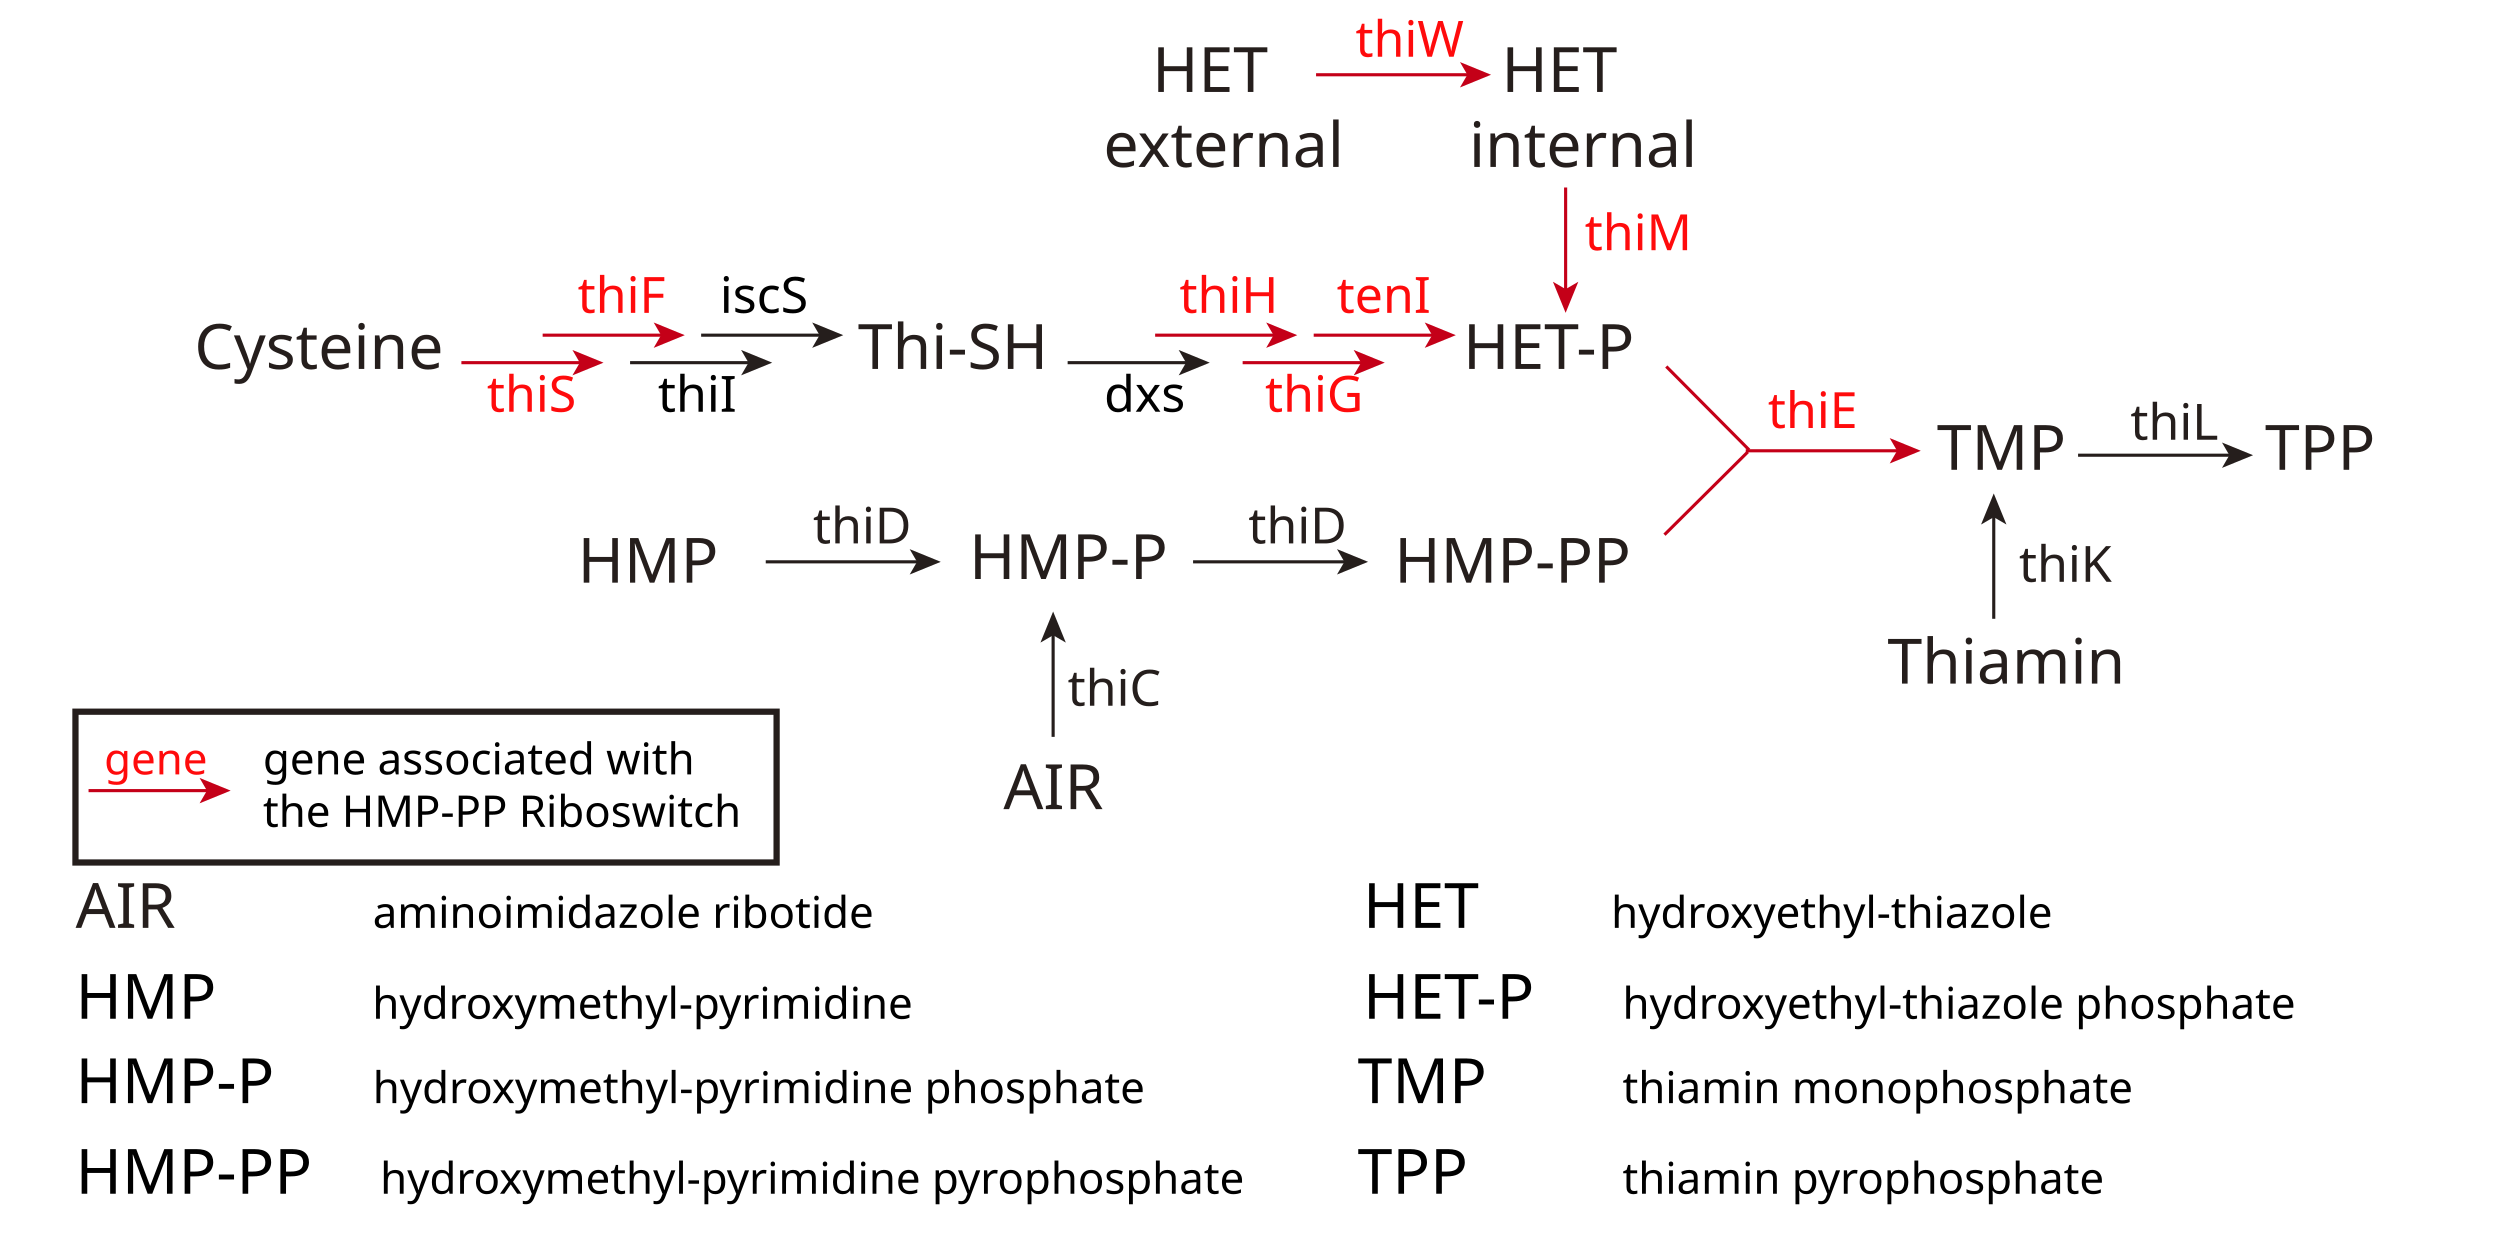
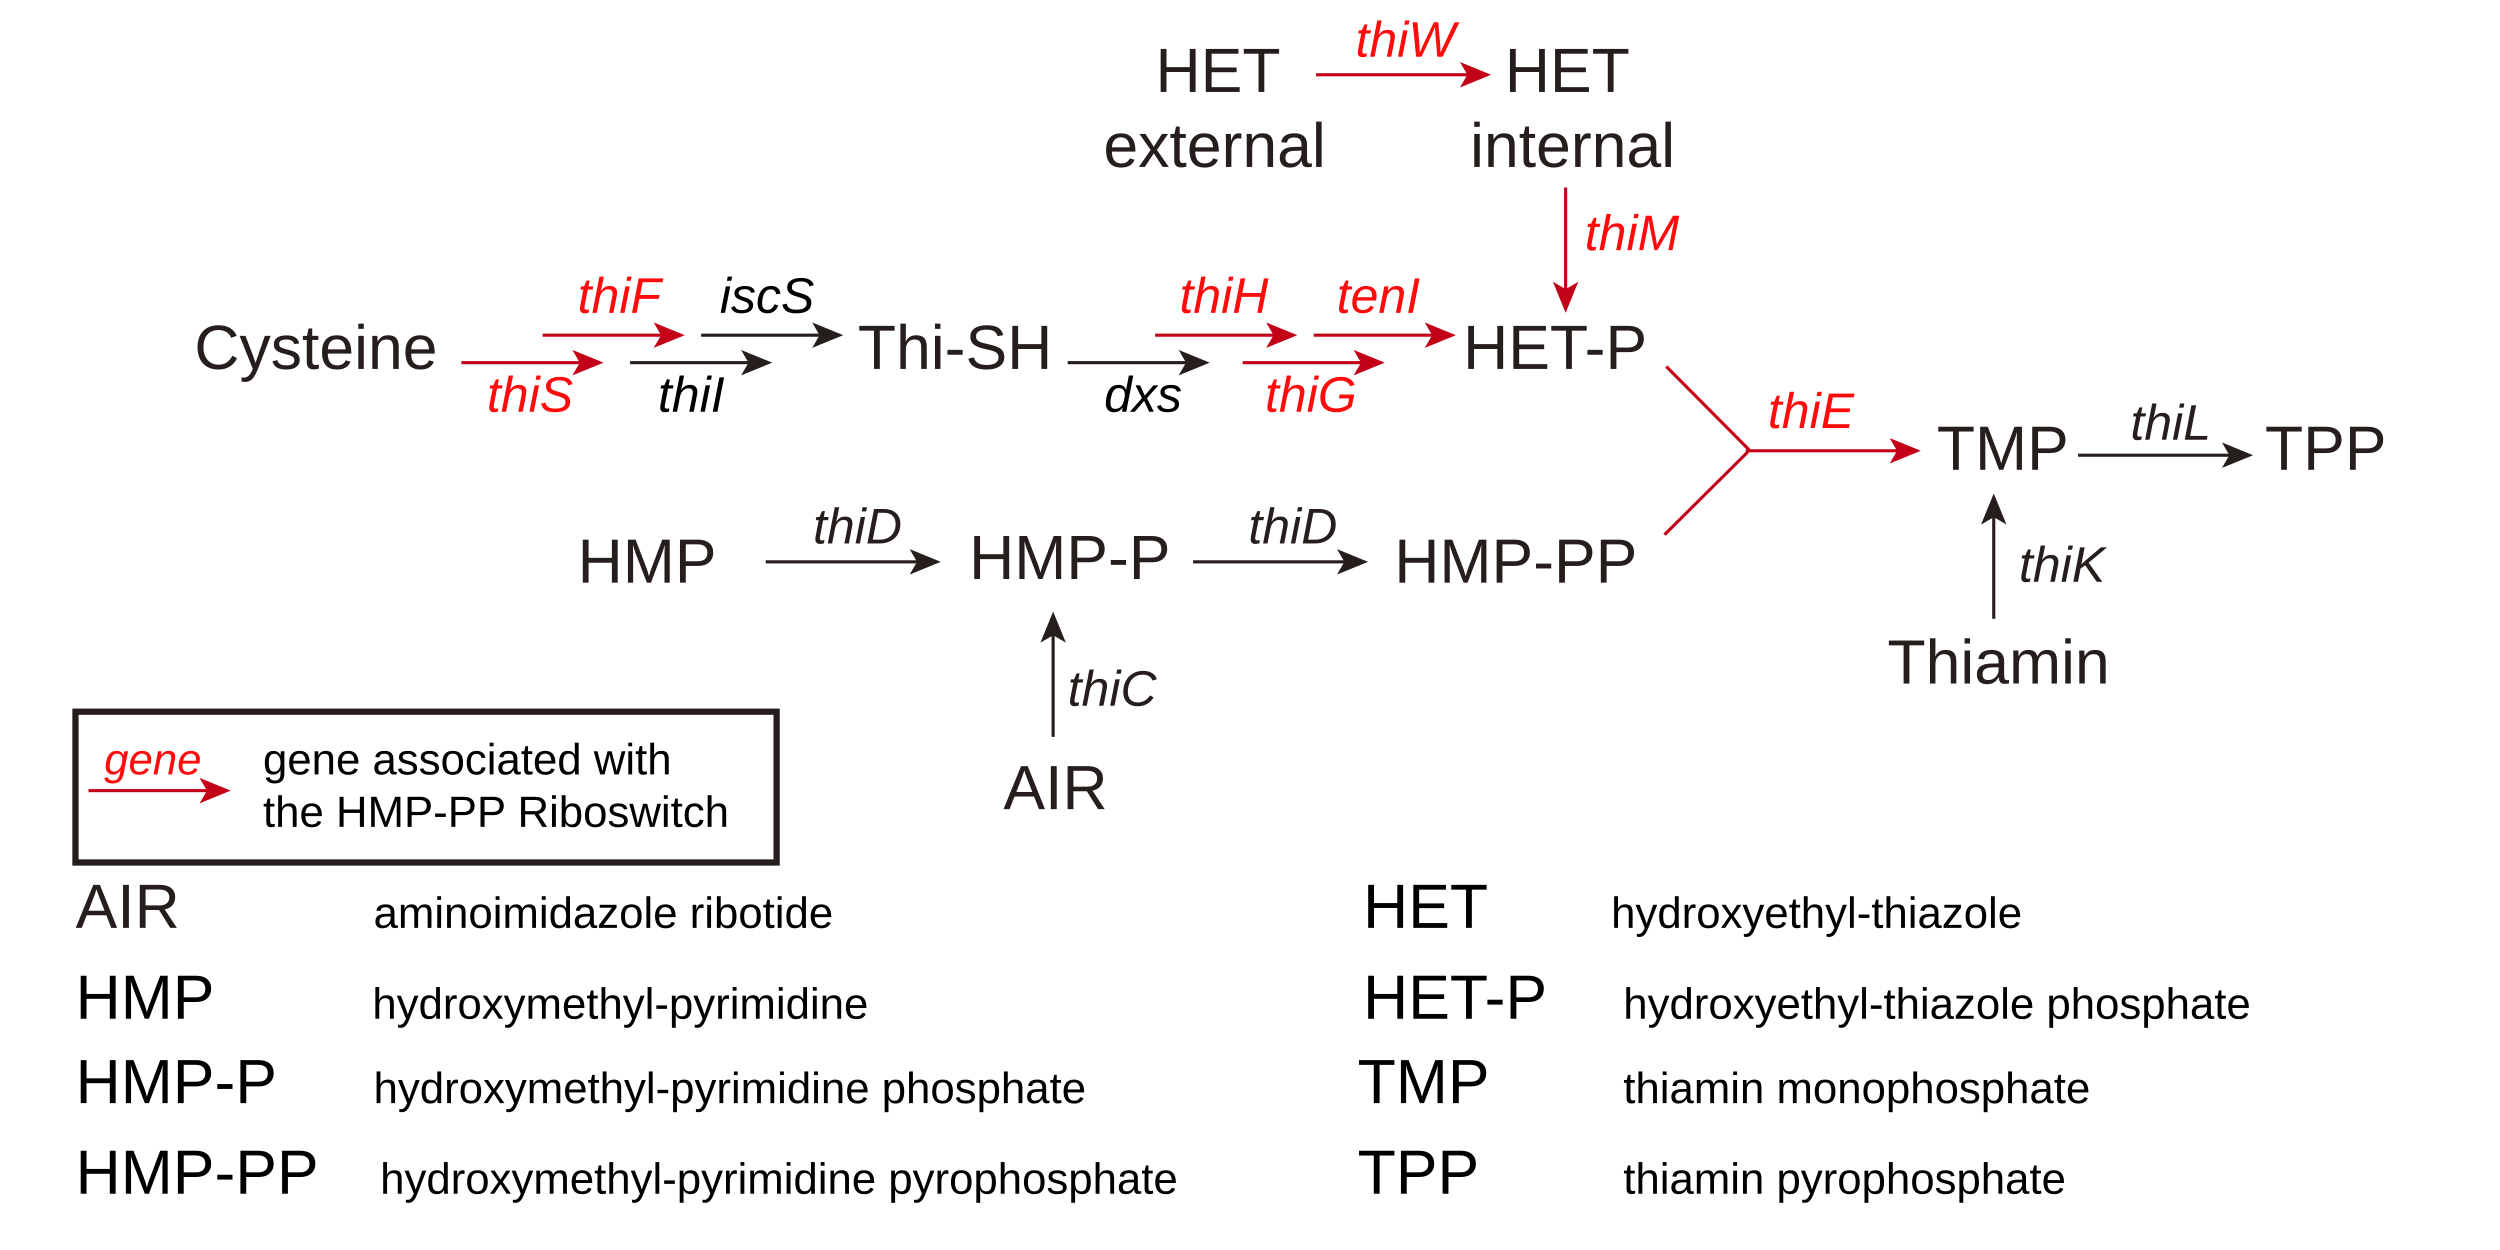
- <svg xmlns="http://www.w3.org/2000/svg" version="1.1" id="图层_1" x="0px" y="0px" width="800px" height="400px" viewBox="0 0 800 400" enable-background="new 0 0 800 400" xml:space="preserve">
-   <text transform="matrix(1 0 0 1 619.793 150.333)" fill="#251E1C" font-family="'ArialMT'" font-size="20">TMP</text>
-   <text transform="matrix(1 0 0 1 724.793 150.333)" fill="#251E1C" font-family="'ArialMT'" font-size="20">TPP</text>
-   <text transform="matrix(1 0 0 1 646.0742 186.1748)" fill="#251E1C" font-family="'Arial-ItalicMT'" font-size="16">thiK</text>
-   <text transform="matrix(1 0 0 1 603.9824 218.7422)" fill="#251E1C" font-family="'ArialMT'" font-size="20">Thiamin</text>
-   <text transform="matrix(1 0 0 1 681.7285 140.7085)" fill="#251E1C" font-family="'Arial-ItalicMT'" font-size="16">thiL</text>
-   <text transform="matrix(1 0 0 1 353.103 29.4219)">
-     <tspan x="0" y="0" fill="#251E1C" font-family="'ArialMT'" font-size="20">   HET</tspan>
-     <tspan x="0" y="24" fill="#251E1C" font-family="'ArialMT'" font-size="20">external</tspan>
-   </text>
-   <text transform="matrix(1 0 0 1 464.8711 29.4219)">
-     <tspan x="0" y="0" fill="#251E1C" font-family="'ArialMT'" font-size="20">   HET</tspan>
-     <tspan x="0" y="24" fill="#251E1C" font-family="'ArialMT'" font-size="20"> internal</tspan>
-   </text>
-   <text transform="matrix(1 0 0 1 433.7578 18.1509)" fill="#FF0B0C" font-family="'Arial-ItalicMT'" font-size="16">thiW</text>
-   <g>
-     <g>
-       <line fill="none" stroke="#251E1C" stroke-miterlimit="10" x1="664.982" y1="145.667" x2="713.922" y2="145.667" />
-       <g>
-         <polygon fill="#251E1C" points="720.982,145.667 711.033,149.732 713.394,145.667 711.033,141.603    " />
-       </g>
-     </g>
-   </g>
-   <g>
-     <line fill="none" stroke="#C40018" stroke-miterlimit="10" x1="533.209" y1="117.282" x2="559.717" y2="143.965" />
-     <line fill="none" stroke="#C40018" stroke-miterlimit="10" x1="532.629" y1="171.108" x2="559.312" y2="144.601" />
-   </g>
-   <text transform="matrix(1 0 0 1 565.7285 136.9585)" fill="#FF0B0C" font-family="'Arial-ItalicMT'" font-size="16">thiE</text>
-   <g>
-     <g>
-       <line fill="none" stroke="#C40018" stroke-miterlimit="10" x1="558.649" y1="144.25" x2="607.589" y2="144.25" />
-       <g>
-         <polygon fill="#C40018" points="614.649,144.25 604.7,148.315 607.062,144.25 604.7,140.186    " />
-       </g>
-     </g>
-   </g>
-   <g>
-     <g>
-       <line fill="none" stroke="#C40018" stroke-miterlimit="10" x1="421.139" y1="23.922" x2="470.078" y2="23.922" />
-       <g>
-         <polygon fill="#C40018" points="477.139,23.922 467.189,27.987 469.551,23.922 467.189,19.857    " />
-       </g>
-     </g>
-   </g>
-   <text transform="matrix(1 0 0 1 446.1836 186.4521)" fill="#251E1C" font-family="'ArialMT'" font-size="20">HMP-PP</text>
-   <text transform="matrix(1 0 0 1 184.8511 186.4521)" fill="#251E1C" font-family="'ArialMT'" font-size="20">HMP</text>
-   <text transform="matrix(1 0 0 1 310.1182 185.2856)" fill="#251E1C" font-family="'ArialMT'" font-size="20">HMP-P</text>
-   <text transform="matrix(1 0 0 1 321.0928 258.916)" fill="#251E1C" font-family="'ArialMT'" font-size="20">AIR</text>
-   <text transform="matrix(1 0 0 1 260.1665 173.8975)" fill="#251E1C" font-family="'Arial-ItalicMT'" font-size="16">thiD</text>
-   <text transform="matrix(1 0 0 1 399.4766 173.8975)" fill="#251E1C" font-family="'Arial-ItalicMT'" font-size="16">thiD</text>
-   <text transform="matrix(1 0 0 1 341.645 225.8369)" fill="#251E1C" font-family="'Arial-ItalicMT'" font-size="16">thiC</text>
-   <g>
-     <g>
-       <line fill="none" stroke="#251E1C" stroke-miterlimit="10" x1="381.784" y1="179.785" x2="430.724" y2="179.785" />
-       <g>
-         <polygon fill="#251E1C" points="437.784,179.785 427.835,183.85 430.195,179.785 427.835,175.721    " />
-       </g>
-     </g>
-   </g>
-   <g>
-     <g>
-       <line fill="none" stroke="#251E1C" stroke-miterlimit="10" x1="245.04" y1="179.785" x2="293.979" y2="179.785" />
-       <g>
-         <polygon fill="#251E1C" points="301.04,179.785 291.091,183.85 293.451,179.785 291.091,175.721    " />
-       </g>
-     </g>
-   </g>
-   <text transform="matrix(1 0 0 1 468.1885 118.0537)" fill="#251E1C" font-family="'ArialMT'" font-size="20">HET-P</text>
-   <text transform="matrix(1 0 0 1 274.5132 118.0537)" fill="#251E1C" font-family="'ArialMT'" font-size="20">Thi-SH</text>
-   <text transform="matrix(1 0 0 1 62.1885 118.0537)" fill="#251E1C" font-family="'ArialMT'" font-size="20">Cysteine</text>
-   <text transform="matrix(1 0 0 1 427.7412 100.1104)" fill="#FF0B0C" font-family="'Arial-ItalicMT'" font-size="16">tenI</text>
-   <text transform="matrix(1 0 0 1 404.8145 131.7622)" fill="#FF0B0C" font-family="'Arial-ItalicMT'" font-size="16">thiG</text>
-   <text transform="matrix(1 0 0 1 377.4326 100.1104)" fill="#FF0B0C" font-family="'Arial-ItalicMT'" font-size="16">thiH</text>
-   <text transform="matrix(1 0 0 1 230.3511 100.1099)" font-family="'Arial-ItalicMT'" font-size="16">iscS</text>
-   <text transform="matrix(1 0 0 1 184.8511 100.1099)" fill="#FF0B0C" font-family="'Arial-ItalicMT'" font-size="16">thiF</text>
-   <text transform="matrix(1 0 0 1 155.8164 131.7617)" fill="#FF0B0C" font-family="'Arial-ItalicMT'" font-size="16">thiS</text>
-   <text transform="matrix(1 0 0 1 210.5371 131.7612)" font-family="'Arial-ItalicMT'" font-size="16">thiI</text>
-   <text transform="matrix(1 0 0 1 353.3193 131.7612)" font-family="'Arial-ItalicMT'" font-size="16">dxs</text>
-   <text transform="matrix(1 0 0 1 507.123 80.0547)" fill="#FF0B0C" font-family="'Arial-ItalicMT'" font-size="16">thiM</text>
-   <g>
-     <g>
-       <line fill="none" stroke="#C40018" stroke-miterlimit="10" x1="501" y1="60" x2="501" y2="93.049" />
-       <g>
-         <polygon fill="#C40018" points="501,100.11 496.935,90.161 501,92.521 505.064,90.161    " />
-       </g>
-     </g>
-   </g>
-   <g>
-     <g>
-       <line fill="none" stroke="#C40018" stroke-miterlimit="10" x1="397.646" y1="116.054" x2="436.063" y2="116.054" />
-       <g>
-         <polygon fill="#C40018" points="443.123,116.054 433.174,120.119 435.534,116.054 433.174,111.989    " />
-       </g>
-     </g>
-   </g>
-   <g>
-     <g>
-       <line fill="none" stroke="#C40018" stroke-miterlimit="10" x1="420.384" y1="107.256" x2="458.8" y2="107.256" />
-       <g>
-         <polygon fill="#C40018" points="465.86,107.256 455.911,111.321 458.272,107.256 455.911,103.191    " />
-       </g>
-     </g>
-   </g>
-   <g>
-     <g>
-       <line fill="none" stroke="#C40018" stroke-miterlimit="10" x1="369.645" y1="107.256" x2="408.062" y2="107.256" />
-       <g>
-         <polygon fill="#C40018" points="415.122,107.256 405.173,111.321 407.532,107.256 405.173,103.191    " />
-       </g>
-     </g>
-   </g>
-   <g>
-     <g>
-       <line fill="none" stroke="#251E1C" stroke-miterlimit="10" x1="341.646" y1="116.054" x2="380.062" y2="116.054" />
-       <g>
-         <polygon fill="#251E1C" points="387.122,116.054 377.173,120.119 379.534,116.054 377.173,111.989    " />
-       </g>
-     </g>
-   </g>
-   <g>
-     <g>
-       <line fill="none" stroke="#251E1C" stroke-miterlimit="10" x1="224.364" y1="107.256" x2="262.78" y2="107.256" />
-       <g>
-         <polygon fill="#251E1C" points="269.84,107.256 259.891,111.321 262.252,107.256 259.891,103.191    " />
-       </g>
-     </g>
-   </g>
-   <g>
-     <g>
-       <line fill="none" stroke="#251E1C" stroke-miterlimit="10" x1="201.625" y1="116.054" x2="240.041" y2="116.054" />
-       <g>
-         <polygon fill="#251E1C" points="247.102,116.054 237.152,120.119 239.514,116.054 237.152,111.989    " />
-       </g>
-     </g>
-   </g>
-   <g>
-     <g>
-       <line fill="none" stroke="#C40018" stroke-miterlimit="10" x1="173.648" y1="107.256" x2="212.064" y2="107.256" />
-       <g>
-         <polygon fill="#C40018" points="219.125,107.256 209.175,111.321 211.536,107.256 209.175,103.191    " />
-       </g>
-     </g>
-   </g>
-   <g>
-     <g>
-       <line fill="none" stroke="#C40018" stroke-miterlimit="10" x1="147.646" y1="116.054" x2="186.063" y2="116.054" />
-       <g>
-         <polygon fill="#C40018" points="193.123,116.054 183.174,120.119 185.534,116.054 183.174,111.989    " />
-       </g>
-     </g>
-   </g>
-   <g>
-     <g>
-       <line fill="none" stroke="#251E1C" stroke-miterlimit="10" x1="337" y1="235.798" x2="337" y2="202.748" />
-       <g>
-         <polygon fill="#251E1C" points="337,195.688 341.065,205.637 337,203.275 332.936,205.637    " />
-       </g>
-     </g>
-   </g>
-   <g>
-     <g>
-       <line fill="none" stroke="#251E1C" stroke-miterlimit="10" x1="638" y1="198.012" x2="638" y2="164.962" />
-       <g>
-         <polygon fill="#251E1C" points="638,157.901 642.065,167.851 638,165.489 633.936,167.851    " />
-       </g>
-     </g>
-   </g>
-   <g>
-     <text transform="matrix(1 0 0 1 24.1885 296.916)" fill="#251E1C" font-family="'ArialMT'" font-size="20">AIR</text>
-     <text transform="matrix(1 0 0 1 24.1885 353)" font-family="'ArialMT'" font-size="20">HMP-P</text>
-     <text transform="matrix(1 0 0 1 24.1885 382)" font-family="'ArialMT'" font-size="20">HMP-PP</text>
-     <text transform="matrix(1 0 0 1 115.646 296.916)" font-family="'ArialMT'" font-size="14"> aminoimidazole ribotide</text>
-     <text transform="matrix(1 0 0 1 119.146 326)" font-family="'ArialMT'" font-size="14">hydroxymethyl-pyrimidine</text>
-     <text transform="matrix(1 0 0 1 24.1885 326)" font-family="'ArialMT'" font-size="20">HMP</text>
-     <text transform="matrix(1 0 0 1 115.646 353)" font-family="'ArialMT'" font-size="14"> hydroxymethyl-pyrimidine phosphate</text>
-     <text transform="matrix(1 0 0 1 121.646 382)" font-family="'ArialMT'" font-size="14">hydroxymethyl-pyrimidine pyrophosphate</text>
-   </g>
-   <g>
-     <text transform="matrix(1 0 0 1 436.1797 296.916)" font-family="'ArialMT'" font-size="20">HET</text>
-     <text transform="matrix(1 0 0 1 515.5615 296.916)" font-family="'ArialMT'" font-size="14">hydroxyethyl-thiazole</text>
-     <text transform="matrix(1 0 0 1 436.1797 326)" font-family="'ArialMT'" font-size="20">HET-P</text>
-     <text transform="matrix(1 0 0 1 515.5615 326)" font-family="'ArialMT'" font-size="14"> hydroxyethyl-thiazole phosphate</text>
-     <text transform="matrix(1 0 0 1 515.5615 353)" font-family="'ArialMT'" font-size="14"> thiamin monophosphate</text>
-     <text transform="matrix(1 0 0 1 434.4385 353)" font-family="'ArialMT'" font-size="20">TMP</text>
-     <text transform="matrix(1 0 0 1 515.5615 382)" font-family="'ArialMT'" font-size="14"> thiamin pyrophosphate</text>
-     <text transform="matrix(1 0 0 1 434.4385 382)" font-family="'ArialMT'" font-size="20">TPP</text>
-   </g>
-   <g>
-     <g>
-       <line fill="none" stroke="#C40018" stroke-miterlimit="10" x1="28.336" y1="253" x2="66.752" y2="253" />
-       <g>
-         <polygon fill="#C40018" points="73.813,253 63.863,257.065 66.223,253 63.863,248.936    " />
-       </g>
-     </g>
-   </g>
-   <text transform="matrix(1 0 0 1 33.3354 247.7969)" fill="#FF0B0C" font-family="'Arial-ItalicMT'" font-size="14">gene</text>
-   <text transform="matrix(1 0 0 1 84.1475 247.7969)">
-     <tspan x="0" y="0" font-family="'ArialMT'" font-size="14">gene associated with</tspan>
-     <tspan x="0" y="16.8" font-family="'ArialMT'" font-size="14">the HMP-PP Riboswitch</tspan>
-   </text>
-   <rect x="24.147" y="227.742" fill="none" stroke="#251E1C" stroke-width="2" stroke-miterlimit="10" width="224.366" height="48.258" />
+ <svg xmlns="http://www.w3.org/2000/svg" id="_图层_1" viewBox="0 0 800 400">
+   <defs>
+     <style>.cls-1,.cls-2,.cls-3{fill:none;stroke-miterlimit:10;}.cls-1,.cls-3{stroke:#251e1c;}.cls-4{fill:#c40018;}.cls-5,.cls-6,.cls-7,.cls-8{font-family:Arial-ItalicMT, Arial;font-style:italic;}.cls-5,.cls-9{font-size:14px;}.cls-5,.cls-8{fill:#ff0b0c;}.cls-10,.cls-11,.cls-7{fill:#251e1c;}.cls-10,.cls-9,.cls-12{font-family:ArialMT, Arial;}.cls-10,.cls-12{font-size:20px;}.cls-6,.cls-7,.cls-8{font-size:16px;}.cls-2{stroke:#c40018;}.cls-3{stroke-width:2px;}.cls-13{letter-spacing:-.02em;}.cls-14{letter-spacing:-.06em;}</style>
+   </defs>
+   <text class="cls-10" transform="translate(619.79 150.33)">
+     <tspan x="0" y="0">TM</tspan>
+     <tspan class="cls-13" x="28.88" y="0">P</tspan>
+   </text>
+   <text class="cls-10" transform="translate(724.79 150.33)">
+     <tspan x="0" y="0">TP</tspan>
+     <tspan class="cls-13" x="25.56" y="0">P</tspan>
+   </text>
+   <text class="cls-7" transform="translate(646.07 186.17)">
+     <tspan x="0" y="0">thiK</tspan>
+   </text>
+   <text class="cls-10" transform="translate(603.98 218.74)">
+     <tspan x="0" y="0">Thiamin</tspan>
+   </text>
+   <text class="cls-7" transform="translate(681.73 140.71)">
+     <tspan x="0" y="0">thi</tspan>
+     <tspan class="cls-13" x="16.9" y="0">L</tspan>
+   </text>
+   <text class="cls-10" transform="translate(353.1 29.42)">
+     <tspan x="0" y="0" xml:space="preserve">   HE</tspan>
+     <tspan class="cls-13" x="44.45" y="0">T</tspan>
+     <tspan x="0" y="24">external</tspan>
+   </text>
+   <text class="cls-10" transform="translate(464.87 29.42)">
+     <tspan x="0" y="0" xml:space="preserve">   HE</tspan>
+     <tspan class="cls-13" x="44.45" y="0">T</tspan>
+     <tspan x="0" y="24" xml:space="preserve"> internal</tspan>
+   </text>
+   <text class="cls-8" transform="translate(433.76 18.15)">
+     <tspan x="0" y="0">thiW</tspan>
+   </text>
+   <g>
+     <line class="cls-1" x1="664.98" y1="145.67" x2="713.92" y2="145.67" />
+     <polygon class="cls-11" points="720.98 145.67 711.03 149.73 713.39 145.67 711.03 141.6 720.98 145.67" />
+   </g>
+   <g>
+     <line class="cls-2" x1="533.21" y1="117.28" x2="559.72" y2="143.96" />
+     <line class="cls-2" x1="532.63" y1="171.11" x2="559.31" y2="144.6" />
+   </g>
+   <text class="cls-8" transform="translate(565.73 136.96)">
+     <tspan x="0" y="0">thiE</tspan>
+   </text>
+   <g>
+     <line class="cls-2" x1="558.65" y1="144.25" x2="607.59" y2="144.25" />
+     <polygon class="cls-4" points="614.65 144.25 604.7 148.32 607.06 144.25 604.7 140.19 614.65 144.25" />
+   </g>
+   <g>
+     <line class="cls-2" x1="421.14" y1="23.92" x2="470.08" y2="23.92" />
+     <polygon class="cls-4" points="477.14 23.92 467.19 27.99 469.55 23.92 467.19 19.86 477.14 23.92" />
+   </g>
+   <text class="cls-10" transform="translate(446.18 186.45)">
+     <tspan x="0" y="0">HMP-P</tspan>
+     <tspan class="cls-13" x="64.44" y="0">P</tspan>
+   </text>
+   <text class="cls-10" transform="translate(184.85 186.45)">
+     <tspan x="0" y="0">HM</tspan>
+     <tspan class="cls-13" x="31.1" y="0">P</tspan>
+   </text>
+   <text class="cls-10" transform="translate(310.12 185.29)">
+     <tspan x="0" y="0">HMP-</tspan>
+     <tspan class="cls-13" x="51.1" y="0">P</tspan>
+   </text>
+   <text class="cls-10" transform="translate(321.09 258.92)">
+     <tspan x="0" y="0">AIR</tspan>
+   </text>
+   <text class="cls-7" transform="translate(260.17 173.9)">
+     <tspan x="0" y="0">thiD</tspan>
+   </text>
+   <text class="cls-7" transform="translate(399.48 173.9)">
+     <tspan x="0" y="0">thiD</tspan>
+   </text>
+   <text class="cls-7" transform="translate(341.65 225.84)">
+     <tspan x="0" y="0">thiC</tspan>
+   </text>
+   <g>
+     <line class="cls-1" x1="381.78" y1="179.79" x2="430.72" y2="179.79" />
+     <polygon class="cls-11" points="437.78 179.79 427.83 183.85 430.2 179.79 427.83 175.72 437.78 179.79" />
+   </g>
+   <g>
+     <line class="cls-1" x1="245.04" y1="179.79" x2="293.98" y2="179.79" />
+     <polygon class="cls-11" points="301.04 179.79 291.09 183.85 293.45 179.79 291.09 175.72 301.04 179.79" />
+   </g>
+   <text class="cls-10" transform="translate(468.19 118.05)">
+     <tspan x="0" y="0">HE</tspan>
+     <tspan class="cls-14" x="27.78" y="0">T</tspan>
+     <tspan x="38.9" y="0">-</tspan>
+     <tspan class="cls-13" x="45.56" y="0">P</tspan>
+   </text>
+   <text class="cls-10" transform="translate(274.51 118.05)">
+     <tspan x="0" y="0">Thi-SH</tspan>
+   </text>
+   <text class="cls-10" transform="translate(62.19 118.05)">
+     <tspan x="0" y="0">Cysteine</tspan>
+   </text>
+   <text class="cls-8" transform="translate(427.74 100.11)">
+     <tspan x="0" y="0">tenI</tspan>
+   </text>
+   <text class="cls-8" transform="translate(404.81 131.76)">
+     <tspan x="0" y="0">thiG</tspan>
+   </text>
+   <text class="cls-8" transform="translate(377.43 100.11)">
+     <tspan x="0" y="0">thiH</tspan>
+   </text>
+   <text class="cls-6" transform="translate(230.35 100.11)">
+     <tspan x="0" y="0">iscS</tspan>
+   </text>
+   <text class="cls-8" transform="translate(184.85 100.11)">
+     <tspan x="0" y="0">thi</tspan>
+     <tspan class="cls-13" x="16.9" y="0">F</tspan>
+   </text>
+   <text class="cls-8" transform="translate(155.82 131.76)">
+     <tspan x="0" y="0">thiS</tspan>
+   </text>
+   <text class="cls-6" transform="translate(210.54 131.76)">
+     <tspan x="0" y="0">thiI</tspan>
+   </text>
+   <text class="cls-6" transform="translate(353.32 131.76)">
+     <tspan x="0" y="0">dxs</tspan>
+   </text>
+   <text class="cls-8" transform="translate(507.12 80.05)">
+     <tspan x="0" y="0">thiM</tspan>
+   </text>
+   <g>
+     <line class="cls-2" x1="501" y1="60" x2="501" y2="93.05" />
+     <polygon class="cls-4" points="501 100.11 496.93 90.16 501 92.52 505.06 90.16 501 100.11" />
+   </g>
+   <g>
+     <line class="cls-2" x1="397.65" y1="116.05" x2="436.06" y2="116.05" />
+     <polygon class="cls-4" points="443.12 116.05 433.17 120.12 435.53 116.05 433.17 111.99 443.12 116.05" />
+   </g>
+   <g>
+     <line class="cls-2" x1="420.38" y1="107.26" x2="458.8" y2="107.26" />
+     <polygon class="cls-4" points="465.86 107.26 455.91 111.32 458.27 107.26 455.91 103.19 465.86 107.26" />
+   </g>
+   <g>
+     <line class="cls-2" x1="369.64" y1="107.26" x2="408.06" y2="107.26" />
+     <polygon class="cls-4" points="415.12 107.26 405.17 111.32 407.53 107.26 405.17 103.19 415.12 107.26" />
+   </g>
+   <g>
+     <line class="cls-1" x1="341.65" y1="116.05" x2="380.06" y2="116.05" />
+     <polygon class="cls-11" points="387.12 116.05 377.17 120.12 379.53 116.05 377.17 111.99 387.12 116.05" />
+   </g>
+   <g>
+     <line class="cls-1" x1="224.36" y1="107.26" x2="262.78" y2="107.26" />
+     <polygon class="cls-11" points="269.84 107.26 259.89 111.32 262.25 107.26 259.89 103.19 269.84 107.26" />
+   </g>
+   <g>
+     <line class="cls-1" x1="201.62" y1="116.05" x2="240.04" y2="116.05" />
+     <polygon class="cls-11" points="247.1 116.05 237.15 120.12 239.51 116.05 237.15 111.99 247.1 116.05" />
+   </g>
+   <g>
+     <line class="cls-2" x1="173.65" y1="107.26" x2="212.06" y2="107.26" />
+     <polygon class="cls-4" points="219.12 107.26 209.18 111.32 211.54 107.26 209.18 103.19 219.12 107.26" />
+   </g>
+   <g>
+     <line class="cls-2" x1="147.65" y1="116.05" x2="186.06" y2="116.05" />
+     <polygon class="cls-4" points="193.12 116.05 183.17 120.12 185.53 116.05 183.17 111.99 193.12 116.05" />
+   </g>
+   <g>
+     <line class="cls-1" x1="337" y1="235.8" x2="337" y2="202.75" />
+     <polygon class="cls-11" points="337 195.69 341.07 205.64 337 203.28 332.94 205.64 337 195.69" />
+   </g>
+   <g>
+     <line class="cls-1" x1="638" y1="198.01" x2="638" y2="164.96" />
+     <polygon class="cls-11" points="638 157.9 642.07 167.85 638 165.49 633.94 167.85 638 157.9" />
+   </g>
+   <g>
+     <text class="cls-10" transform="translate(24.19 296.92)">
+       <tspan x="0" y="0">AIR</tspan>
+     </text>
+     <text class="cls-12" transform="translate(24.19 353)">
+       <tspan x="0" y="0">HMP-</tspan>
+       <tspan class="cls-13" x="51.1" y="0">P</tspan>
+     </text>
+     <text class="cls-12" transform="translate(24.19 382)">
+       <tspan x="0" y="0">HMP-P</tspan>
+       <tspan class="cls-13" x="64.44" y="0">P</tspan>
+     </text>
+     <text class="cls-9" transform="translate(115.65 296.92)">
+       <tspan x="0" y="0" xml:space="preserve"> aminoimidazole ribotide</tspan>
+     </text>
+     <text class="cls-9" transform="translate(119.15 326)">
+       <tspan x="0" y="0">hydroxymethyl-pyrimidine</tspan>
+     </text>
+     <text class="cls-12" transform="translate(24.19 326)">
+       <tspan x="0" y="0">HM</tspan>
+       <tspan class="cls-13" x="31.1" y="0">P</tspan>
+     </text>
+     <text class="cls-9" transform="translate(115.65 353)">
+       <tspan x="0" y="0" xml:space="preserve"> hydroxymethyl-pyrimidine phosphate</tspan>
+     </text>
+     <text class="cls-9" transform="translate(121.65 382)">
+       <tspan x="0" y="0">hydroxymethyl-pyrimidine pyrophosphate</tspan>
+     </text>
+   </g>
+   <g>
+     <text class="cls-12" transform="translate(436.18 296.92)">
+       <tspan x="0" y="0">HE</tspan>
+       <tspan class="cls-13" x="27.78" y="0">T</tspan>
+     </text>
+     <text class="cls-9" transform="translate(515.56 296.92)">
+       <tspan x="0" y="0">hydroxyethyl-thiazole</tspan>
+     </text>
+     <text class="cls-12" transform="translate(436.18 326)">
+       <tspan x="0" y="0">HE</tspan>
+       <tspan class="cls-14" x="27.78" y="0">T</tspan>
+       <tspan x="38.9" y="0">-</tspan>
+       <tspan class="cls-13" x="45.56" y="0">P</tspan>
+     </text>
+     <text class="cls-9" transform="translate(515.56 326)">
+       <tspan x="0" y="0" xml:space="preserve"> hydroxyethyl-thiazole phosphate</tspan>
+     </text>
+     <text class="cls-9" transform="translate(515.56 353)">
+       <tspan x="0" y="0" xml:space="preserve"> thiamin monophosphate</tspan>
+     </text>
+     <text class="cls-12" transform="translate(434.44 353)">
+       <tspan x="0" y="0">TM</tspan>
+       <tspan class="cls-13" x="28.88" y="0">P</tspan>
+     </text>
+     <text class="cls-9" transform="translate(515.56 382)">
+       <tspan x="0" y="0" xml:space="preserve"> thiamin pyrophosphate</tspan>
+     </text>
+     <text class="cls-12" transform="translate(434.44 382)">
+       <tspan x="0" y="0">TP</tspan>
+       <tspan class="cls-13" x="25.56" y="0">P</tspan>
+     </text>
+   </g>
+   <g>
+     <line class="cls-2" x1="28.34" y1="253" x2="66.75" y2="253" />
+     <polygon class="cls-4" points="73.81 253 63.86 257.07 66.22 253 63.86 248.94 73.81 253" />
+   </g>
+   <text class="cls-5" transform="translate(33.34 247.8)">
+     <tspan x="0" y="0">gene</tspan>
+   </text>
+   <text class="cls-9" transform="translate(84.15 247.8)">
+     <tspan x="0" y="0">gene associated with</tspan>
+     <tspan x="0" y="16.8">the HMP-P</tspan>
+     <tspan class="cls-13" x="68.46" y="16.8">P</tspan>
+     <tspan x="77.55" y="16.8" xml:space="preserve"> Riboswitch</tspan>
+   </text>
+   <rect class="cls-3" x="24.15" y="227.74" width="224.37" height="48.26" />
</svg>
